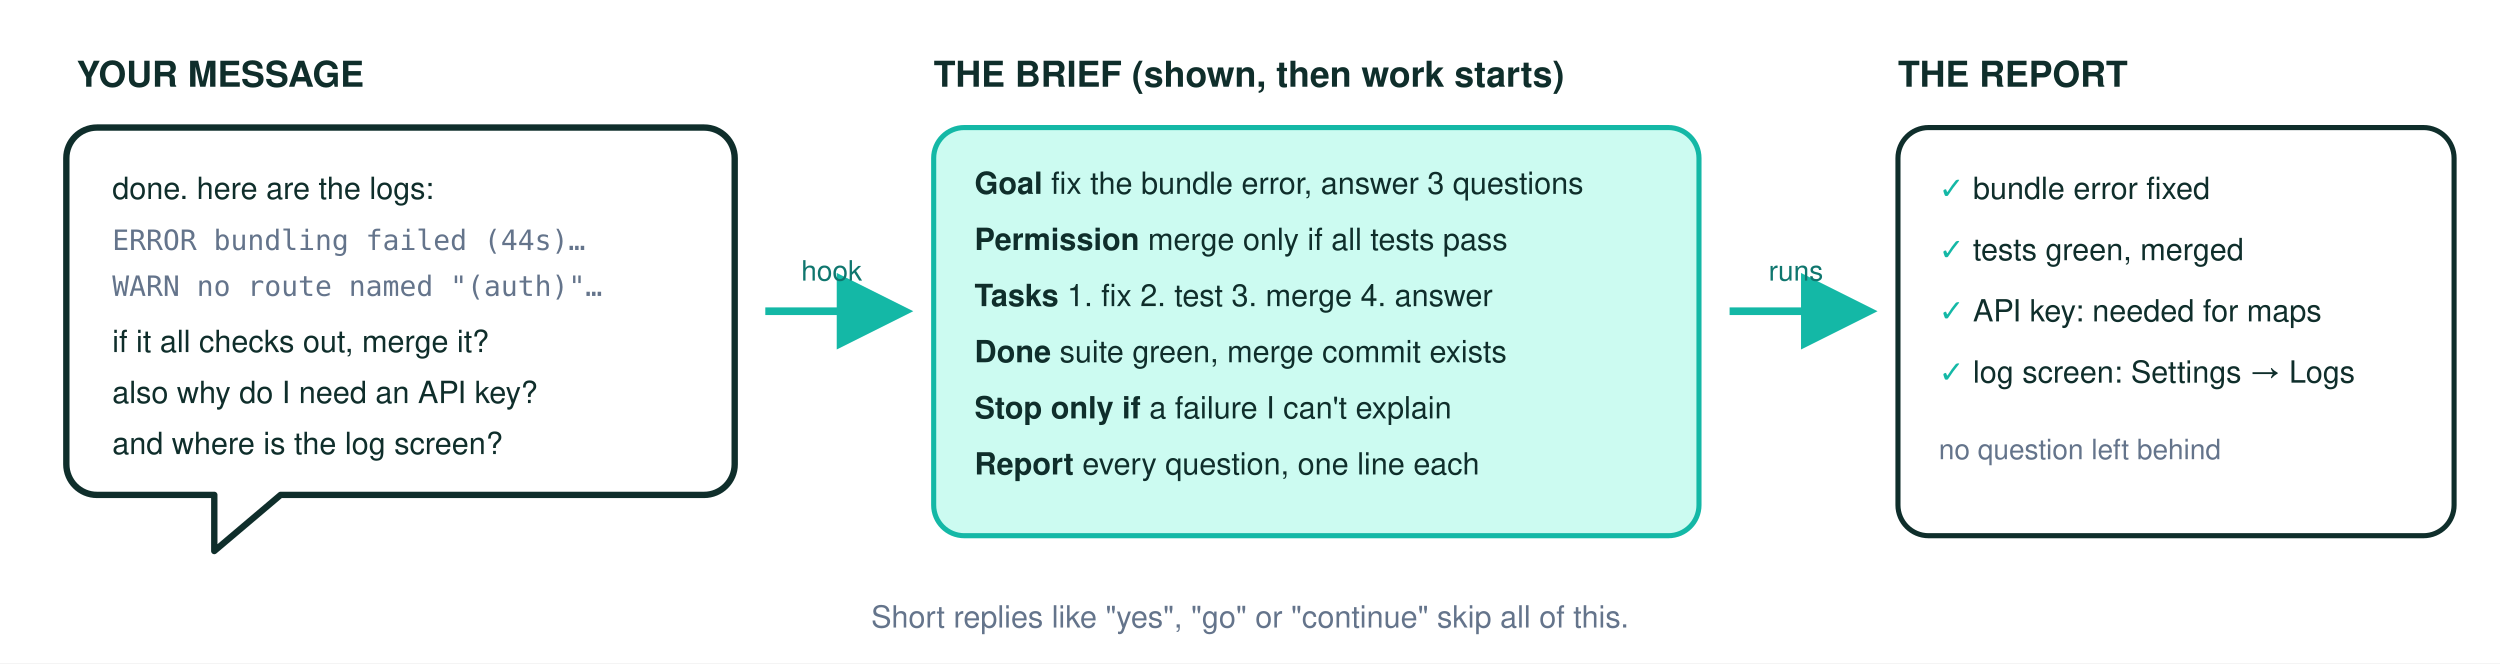
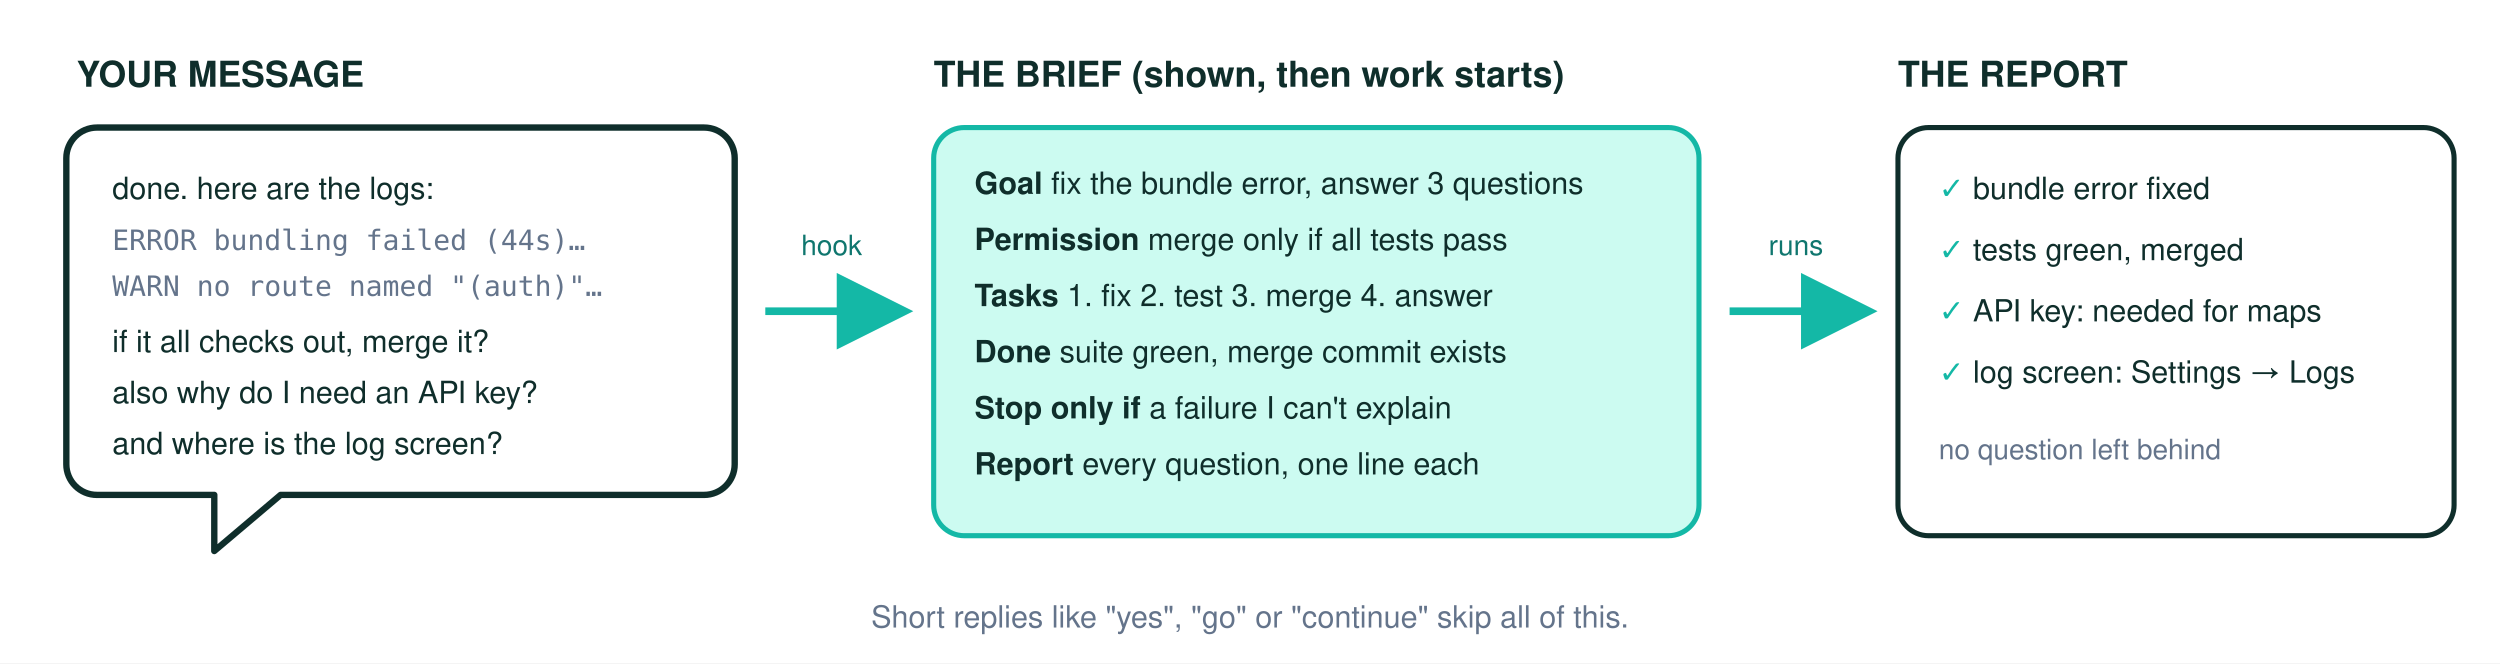
<svg xmlns="http://www.w3.org/2000/svg" width="980" height="260" viewBox="0 0 980 260" font-family="Segoe UI, Helvetica, Arial, sans-serif" font-size="13">
  <defs>
    <marker id="a" markerWidth="10" markerHeight="10" refX="8" refY="5" orient="auto">
      <path d="M0,0 L10,5 L0,10 z" fill="#14B8A6" />
    </marker>
  </defs>
  <rect width="980" height="260" fill="#ffffff" />
  <text x="30" y="34" fill="#0F2E2B" font-weight="bold" font-size="14">YOUR MESSAGE</text>
  <path d="M38 50h238a12 12 0 0 1 12 12v120a12 12 0 0 1-12 12H110l-26 22v-22H38a12 12 0 0 1-12-12V62a12 12 0 0 1 12-12z" fill="#fff" stroke="#0F2E2B" stroke-width="2.5" stroke-linejoin="round" />
  <g fill="#0F2E2B" font-size="12">
    <text x="44" y="78">done. here are the logs:</text>
    <text x="44" y="98" fill="#64748B" font-family="Consolas, monospace" font-size="11">ERROR bundling failed (44s)…</text>
    <text x="44" y="116" fill="#64748B" font-family="Consolas, monospace" font-size="11">WARN no route named "(auth)"…</text>
    <text x="44" y="138">if it all checks out, merge it?</text>
    <text x="44" y="158">also why do I need an API key?</text>
    <text x="44" y="178">and where is the log screen?</text>
  </g>
  <line x1="300" y1="122" x2="352" y2="122" stroke="#14B8A6" stroke-width="3" marker-end="url(#a)" />
-   <text x="326" y="110" text-anchor="middle" fill="#0F766E" font-size="11">hook</text>
+   <text x="326" y="100" text-anchor="middle" fill="#0F766E" font-size="11">hook</text>
  <text x="366" y="34" fill="#0F2E2B" font-weight="bold" font-size="14">THE BRIEF (shown, then work starts)</text>
  <rect x="366" y="50" width="300" height="160" rx="12" fill="#CCFBF1" stroke="#14B8A6" stroke-width="2" />
  <g font-size="12" fill="#0F2E2B">
    <text x="382" y="76">
      <tspan font-weight="bold">Goal</tspan>  fix the bundle error, answer 3 questions</text>
    <text x="382" y="98">
      <tspan font-weight="bold">Permission</tspan>  merge only if all tests pass</text>
    <text x="382" y="120">
      <tspan font-weight="bold">Tasks</tspan>  1. fix  2. test  3. merge  4. answer</text>
    <text x="382" y="142">
      <tspan font-weight="bold">Done</tspan>  suite green, merge commit exists</text>
    <text x="382" y="164">
      <tspan font-weight="bold">Stop only if</tspan>  a failure I can't explain</text>
    <text x="382" y="186">
      <tspan font-weight="bold">Report</tspan>  every question, one line each</text>
  </g>
  <line x1="678" y1="122" x2="730" y2="122" stroke="#14B8A6" stroke-width="3" marker-end="url(#a)" />
-   <text x="704" y="110" text-anchor="middle" fill="#0F766E" font-size="11">runs</text>
+   <text x="704" y="100" text-anchor="middle" fill="#0F766E" font-size="11">runs</text>
  <text x="744" y="34" fill="#0F2E2B" font-weight="bold" font-size="14">THE REPORT</text>
  <rect x="744" y="50" width="218" height="160" rx="12" fill="#fff" stroke="#0F2E2B" stroke-width="2" />
  <g font-size="12" fill="#0F2E2B">
    <text x="760" y="78">
      <tspan fill="#14B8A6" font-weight="bold">✓</tspan> bundle error fixed</text>
    <text x="760" y="102">
      <tspan fill="#14B8A6" font-weight="bold">✓</tspan> tests green, merged</text>
    <text x="760" y="126">
      <tspan fill="#14B8A6" font-weight="bold">✓</tspan> API key: needed for maps</text>
    <text x="760" y="150">
      <tspan fill="#14B8A6" font-weight="bold">✓</tspan> log screen: Settings → Logs</text>
    <text x="760" y="180" fill="#64748B" font-size="11">no question left behind</text>
  </g>
  <text x="490" y="246" text-anchor="middle" fill="#64748B" font-size="12">Short replies like "yes", "go" or "continue" skip all of this.</text>
</svg>
